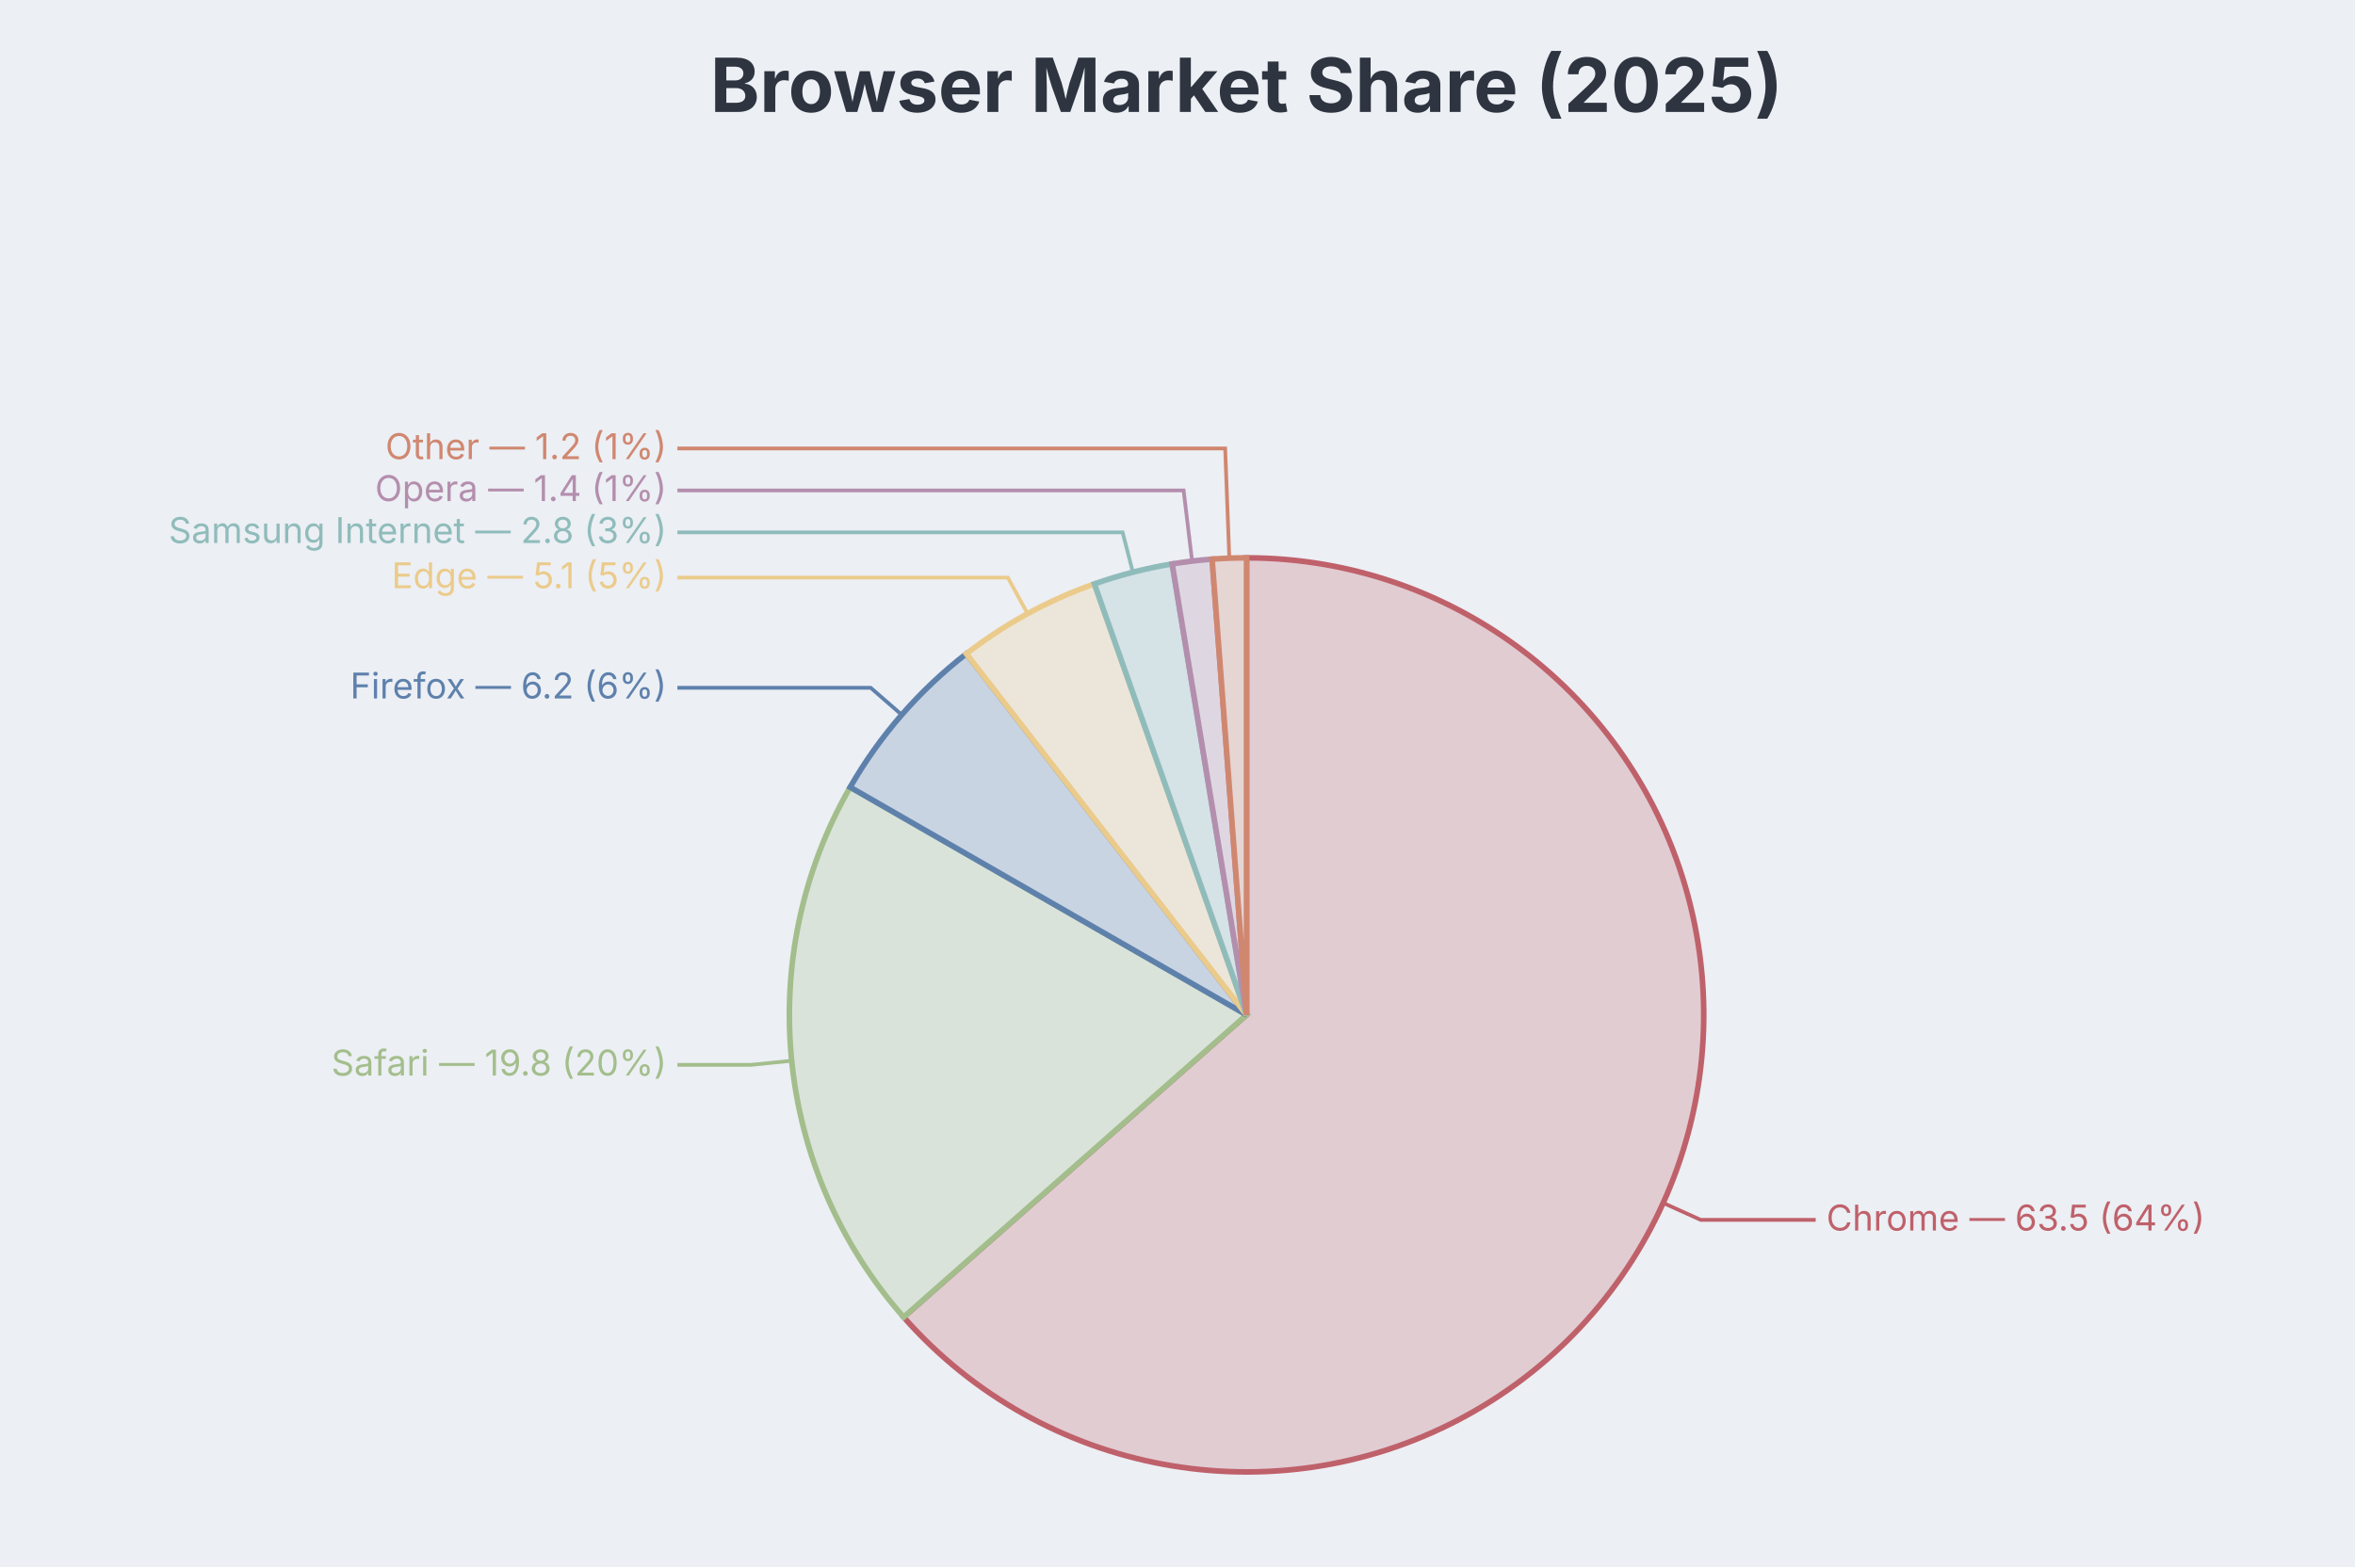
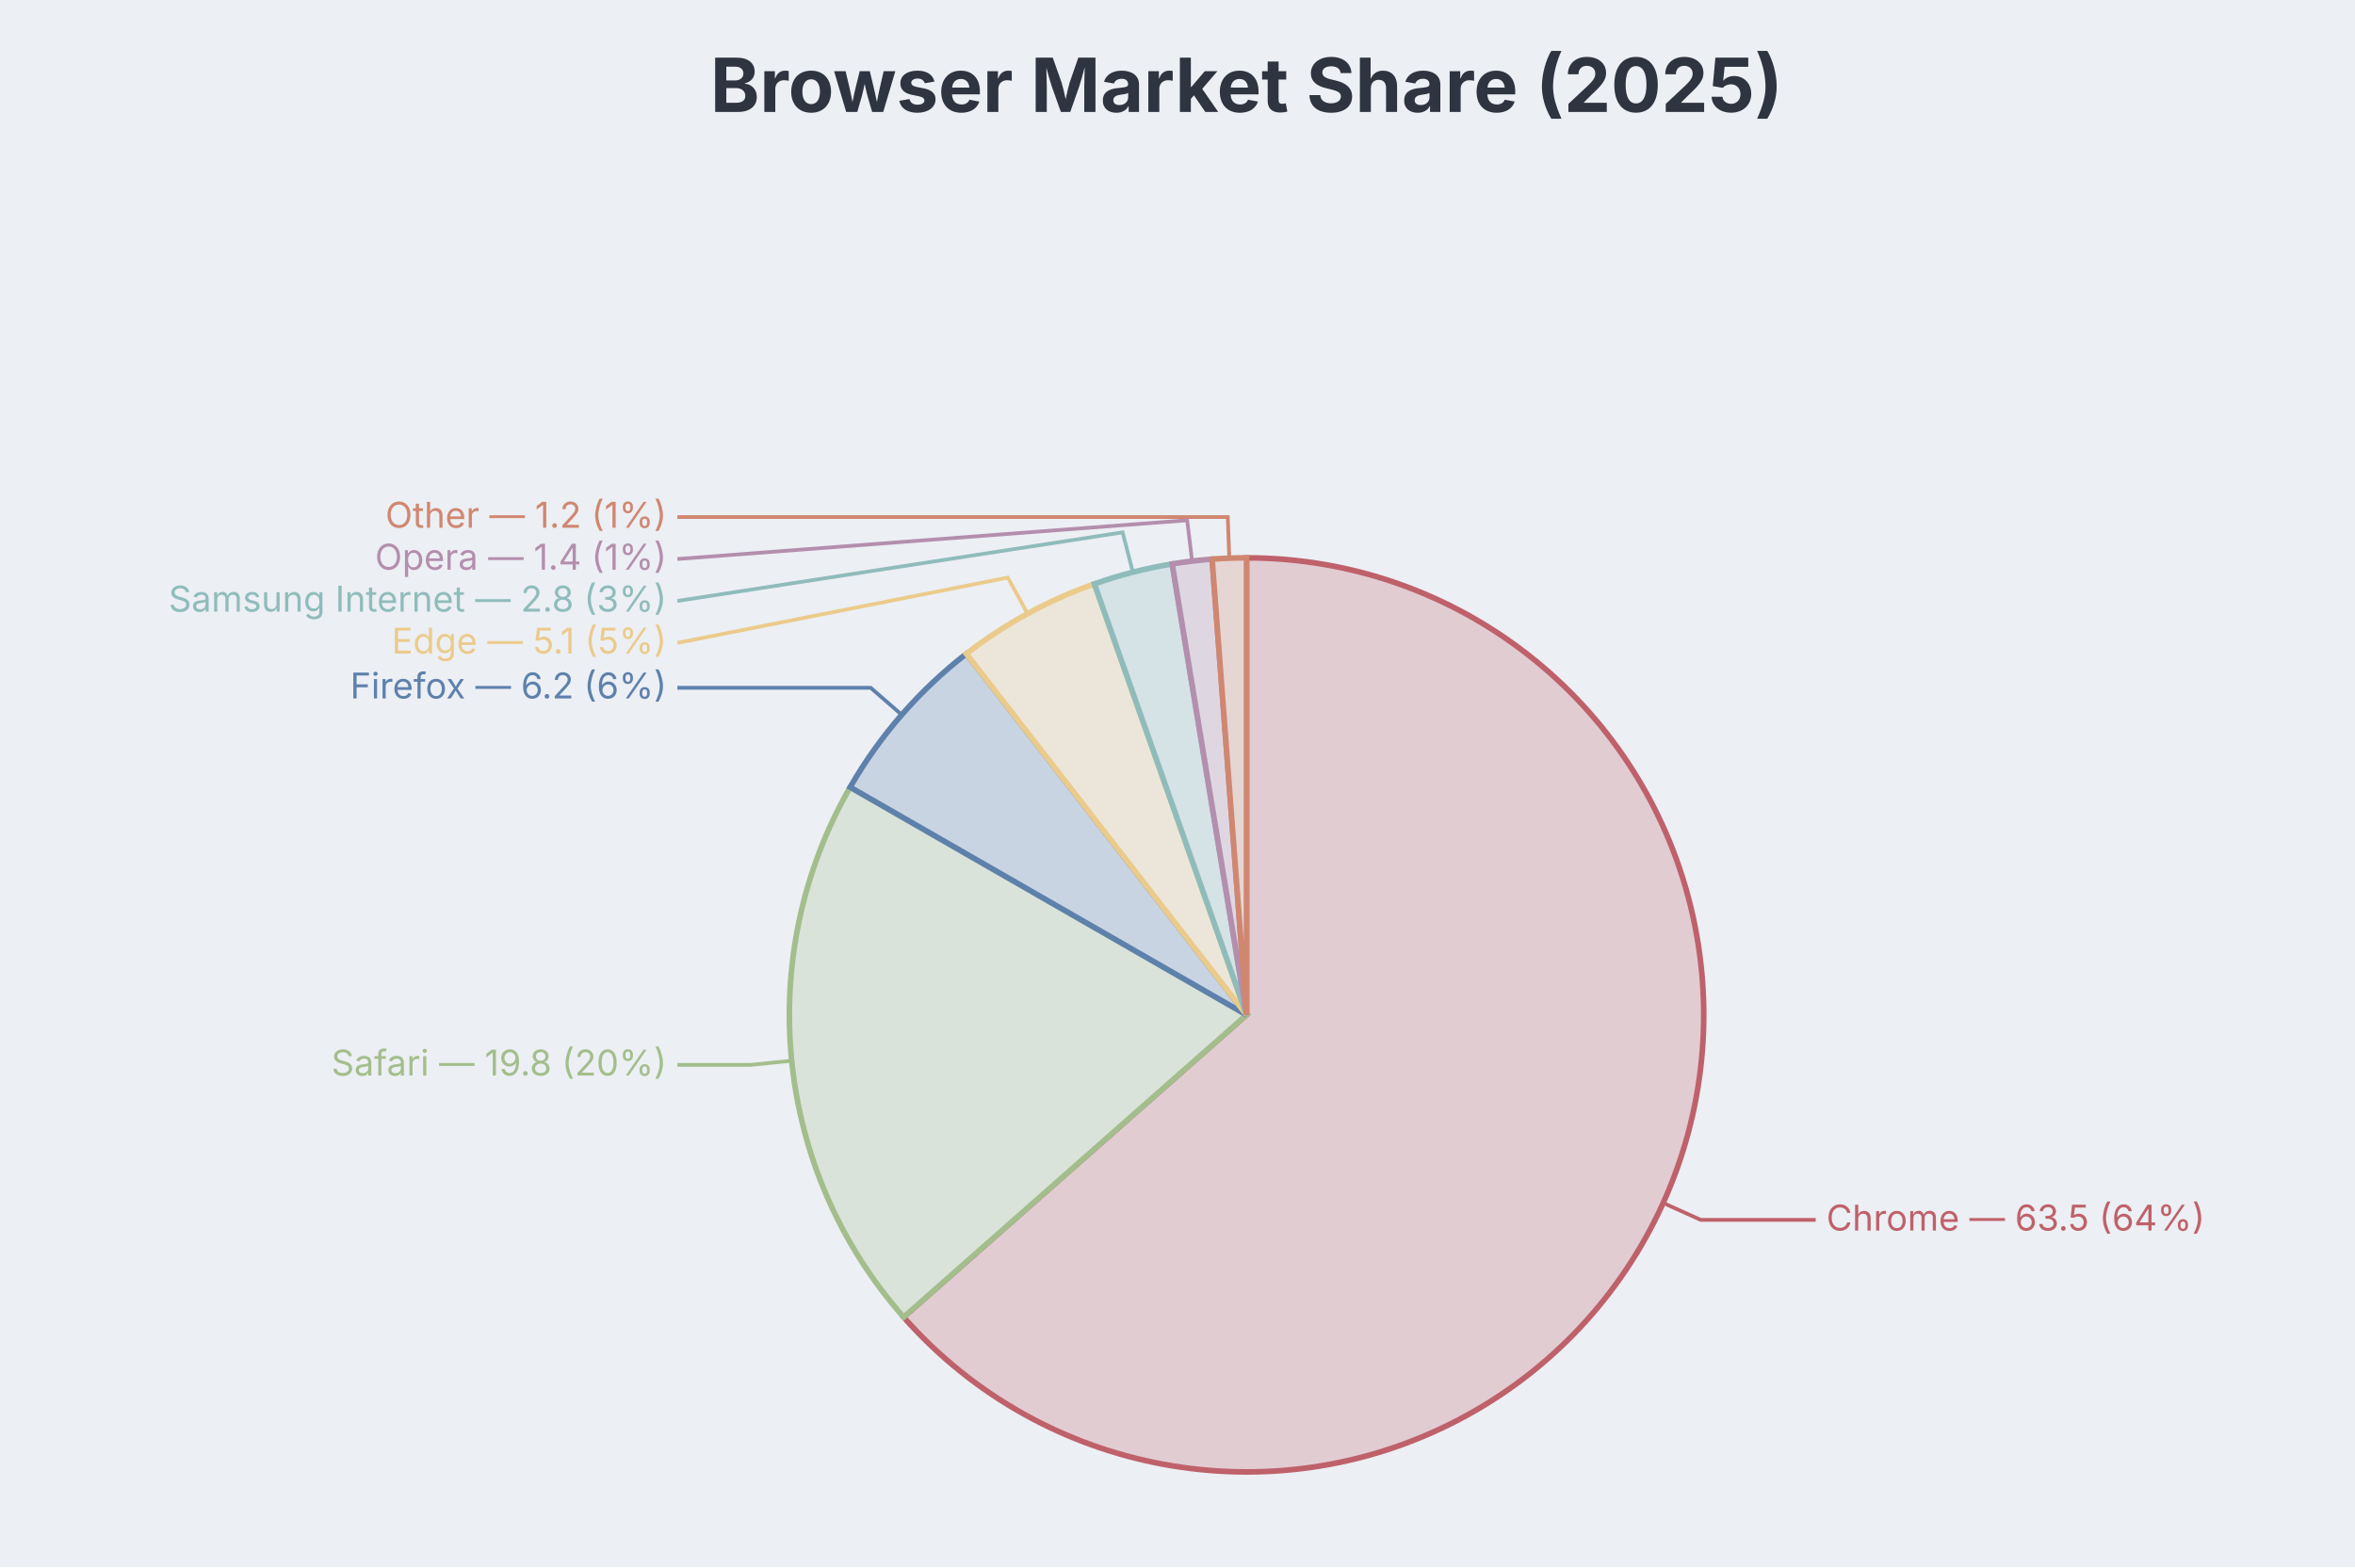
<svg xmlns="http://www.w3.org/2000/svg" aria-describedby="dgmo-desc-05bd39a2" role="img" aria-label="Browser Market Share (2025) — Pie diagram" width="631" height="420" viewBox="26 0 631 420" style="background: rgb(236, 239, 244); font-family: Inter, system-ui, Avenir, Helvetica, Arial, sans-serif;">
  <style>.dgmo-datum:hover{filter:saturate(1.4) brightness(1.06)}.dgmo-datum{transition:filter .12s ease, opacity .12s ease}@media (hover:hover){svg:has(.dgmo-datum[data-emph-key="Chrome"]:hover) .dgmo-datum:not([data-emph-key="Chrome"]){opacity:0.18}svg:has(.dgmo-datum[data-emph-key="Safari"]:hover) .dgmo-datum:not([data-emph-key="Safari"]){opacity:0.18}svg:has(.dgmo-datum[data-emph-key="Firefox"]:hover) .dgmo-datum:not([data-emph-key="Firefox"]){opacity:0.18}svg:has(.dgmo-datum[data-emph-key="Edge"]:hover) .dgmo-datum:not([data-emph-key="Edge"]){opacity:0.18}svg:has(.dgmo-datum[data-emph-key="Samsung Internet"]:hover) .dgmo-datum:not([data-emph-key="Samsung Internet"]){opacity:0.18}svg:has(.dgmo-datum[data-emph-key="Opera"]:hover) .dgmo-datum:not([data-emph-key="Opera"]){opacity:0.18}svg:has(.dgmo-datum[data-emph-key="Other"]:hover) .dgmo-datum:not([data-emph-key="Other"]){opacity:0.18}svg:has([data-legend-entry="chrome"]:hover) .dgmo-datum:not([data-emph-key="Chrome"]){opacity:0.18}svg:has(.dgmo-datum[data-emph-key="Chrome"]:hover):has([data-legend-entry="chrome"]) [data-legend-entry]:not([data-legend-entry="chrome"]){opacity:0.18}svg:has([data-legend-entry="safari"]:hover) .dgmo-datum:not([data-emph-key="Safari"]){opacity:0.18}svg:has(.dgmo-datum[data-emph-key="Safari"]:hover):has([data-legend-entry="safari"]) [data-legend-entry]:not([data-legend-entry="safari"]){opacity:0.18}svg:has([data-legend-entry="firefox"]:hover) .dgmo-datum:not([data-emph-key="Firefox"]){opacity:0.18}svg:has(.dgmo-datum[data-emph-key="Firefox"]:hover):has([data-legend-entry="firefox"]) [data-legend-entry]:not([data-legend-entry="firefox"]){opacity:0.18}svg:has([data-legend-entry="edge"]:hover) .dgmo-datum:not([data-emph-key="Edge"]){opacity:0.18}svg:has(.dgmo-datum[data-emph-key="Edge"]:hover):has([data-legend-entry="edge"]) [data-legend-entry]:not([data-legend-entry="edge"]){opacity:0.18}svg:has([data-legend-entry="samsung internet"]:hover) .dgmo-datum:not([data-emph-key="Samsung Internet"]){opacity:0.18}svg:has(.dgmo-datum[data-emph-key="Samsung Internet"]:hover):has([data-legend-entry="samsung internet"]) [data-legend-entry]:not([data-legend-entry="samsung internet"]){opacity:0.18}svg:has([data-legend-entry="opera"]:hover) .dgmo-datum:not([data-emph-key="Opera"]){opacity:0.18}svg:has(.dgmo-datum[data-emph-key="Opera"]:hover):has([data-legend-entry="opera"]) [data-legend-entry]:not([data-legend-entry="opera"]){opacity:0.18}svg:has([data-legend-entry="other"]:hover) .dgmo-datum:not([data-emph-key="Other"]){opacity:0.18}svg:has(.dgmo-datum[data-emph-key="Other"]:hover):has([data-legend-entry="other"]) [data-legend-entry]:not([data-legend-entry="other"]){opacity:0.18}}</style>
  <rect class="dgmo-canvas-bg" x="26" y="0" width="631" height="420" fill="#eceff4" />
  <text class="chart-title" x="360" y="30" text-anchor="middle" fill="#2e3440" font-size="20" font-weight="bold" style="cursor: default;" data-line-number="1">Browser Market Share (2025)</text>
  <g transform="translate(360,272)">
    <path d="M0,-122.491A122.491,122.491,0,1,1,-91.882,81.005L0,0Z" fill="#e1ccd2" stroke="#bf616a" stroke-width="1.5" class="dgmo-datum" data-line-number="3" data-emph-key="Chrome" data-name="Chrome" data-value="63.5 (64%)" data-color="#bf616a" />
    <path d="M-91.882,81.005A122.491,122.491,0,0,1,-106.209,-61.023L0,0Z" fill="#dae3da" stroke="#a3be8c" stroke-width="1.5" class="dgmo-datum" data-line-number="4" data-emph-key="Safari" data-name="Safari" data-value="19.8 (20%)" data-color="#a3be8c" />
    <path d="M-106.209,-61.023A122.491,122.491,0,0,1,-75.076,-96.787L0,0Z" fill="#c9d4e2" stroke="#5e81ac" stroke-width="1.5" class="dgmo-datum" data-line-number="5" data-emph-key="Firefox" data-name="Firefox" data-value="6.2 (6%)" data-color="#5e81ac" />
    <path d="M-75.076,-96.787A122.491,122.491,0,0,1,-40.768,-115.508L0,0Z" fill="#ece6da" stroke="#ebcb8b" stroke-width="1.5" class="dgmo-datum" data-line-number="6" data-emph-key="Edge" data-name="Edge" data-value="5.1 (5%)" data-color="#ebcb8b" />
    <path d="M-40.768,-115.508A122.491,122.491,0,0,1,-19.922,-120.86L0,0Z" fill="#d5e2e6" stroke="#8fbcbb" stroke-width="1.5" class="dgmo-datum" data-line-number="7" data-emph-key="Samsung Internet" data-name="Samsung Internet" data-value="2.8 (3%)" data-color="#8fbcbb" />
    <path d="M-19.922,-120.86A122.491,122.491,0,0,1,-9.227,-122.143L0,0Z" fill="#ded7e2" stroke="#b48ead" stroke-width="1.5" class="dgmo-datum" data-line-number="8" data-emph-key="Opera" data-name="Opera" data-value="1.4 (1%)" data-color="#b48ead" />
    <path d="M-9.227,-122.143A122.491,122.491,0,0,1,0,-122.491L0,0Z" fill="#e5d5d3" stroke="#d08770" stroke-width="1.5" class="dgmo-datum" data-line-number="9" data-emph-key="Other" data-name="Other" data-value="1.2 (1%)" data-color="#d08770" />
    <polyline points="111.639,50.407 121.687,54.944 152.502,54.944" fill="none" stroke="#bf616a" stroke-width="1" class="dgmo-datum" data-line-number="3" data-emph-key="Chrome" data-name="Chrome" data-value="63.5 (64%)" data-color="#bf616a" />
    <text x="155.36" y="57.802" text-anchor="start" fill="#bf616a" font-size="9.53" font-family="Inter, system-ui, Avenir, Helvetica, Arial, sans-serif" class="dgmo-datum" data-line-number="3" data-emph-key="Chrome" data-name="Chrome" data-value="63.5 (64%)" data-color="#bf616a">Chrome — 63.5 (64%)</text>
+     <polyline points="-4.617,-122.404 -5.032,-133.421 -152.502,-133.421" fill="none" stroke="#d08770" stroke-width="1" class="dgmo-datum" data-line-number="9" data-emph-key="Other" data-name="Other" data-value="1.2 (1%)" data-color="#d08770" />
+     <text x="-155.36" y="-130.563" text-anchor="end" fill="#d08770" font-size="9.53" font-family="Inter, system-ui, Avenir, Helvetica, Arial, sans-serif" class="dgmo-datum" data-line-number="9" data-emph-key="Other" data-name="Other" data-value="1.2 (1%)" data-color="#d08770">Other — 1.2 (1%)</text>
+     <polyline points="-14.588,-121.62 -15.901,-132.565 -152.502,-122.179" fill="none" stroke="#b48ead" stroke-width="1" class="dgmo-datum" data-line-number="8" data-emph-key="Opera" data-name="Opera" data-value="1.4 (1%)" data-color="#b48ead" />
+     <text x="-155.36" y="-119.321" text-anchor="end" fill="#b48ead" font-size="9.53" font-family="Inter, system-ui, Avenir, Helvetica, Arial, sans-serif" class="dgmo-datum" data-line-number="8" data-emph-key="Opera" data-name="Opera" data-value="1.4 (1%)" data-color="#b48ead">Opera — 1.4 (1%)</text>
+     <polyline points="-30.462,-118.643 -33.204,-129.321 -152.502,-110.937" fill="none" stroke="#8fbcbb" stroke-width="1" class="dgmo-datum" data-line-number="7" data-emph-key="Samsung Internet" data-name="Samsung Internet" data-value="2.8 (3%)" data-color="#8fbcbb" />
+     <text x="-155.36" y="-108.079" text-anchor="end" fill="#8fbcbb" font-size="9.53" font-family="Inter, system-ui, Avenir, Helvetica, Arial, sans-serif" class="dgmo-datum" data-line-number="7" data-emph-key="Samsung Internet" data-name="Samsung Internet" data-value="2.8 (3%)" data-color="#8fbcbb">Samsung Internet — 2.8 (3%)</text>
+     <polyline points="-58.673,-107.525 -63.954,-117.202 -152.502,-99.695" fill="none" stroke="#ebcb8b" stroke-width="1" class="dgmo-datum" data-line-number="6" data-emph-key="Edge" data-name="Edge" data-value="5.1 (5%)" data-color="#ebcb8b" />
+     <text x="-155.36" y="-96.837" text-anchor="end" fill="#ebcb8b" font-size="9.53" font-family="Inter, system-ui, Avenir, Helvetica, Arial, sans-serif" class="dgmo-datum" data-line-number="6" data-emph-key="Edge" data-name="Edge" data-value="5.1 (5%)" data-color="#ebcb8b">Edge — 5.1 (5%)</text>
+     <polyline points="-92.389,-80.426 -100.704,-87.664 -152.502,-87.664" fill="none" stroke="#5e81ac" stroke-width="1" class="dgmo-datum" data-line-number="5" data-emph-key="Firefox" data-name="Firefox" data-value="6.2 (6%)" data-color="#5e81ac" />
+     <text x="-155.36" y="-84.806" text-anchor="end" fill="#5e81ac" font-size="9.53" font-family="Inter, system-ui, Avenir, Helvetica, Arial, sans-serif" class="dgmo-datum" data-line-number="5" data-emph-key="Firefox" data-name="Firefox" data-value="6.2 (6%)" data-color="#5e81ac">Firefox — 6.2 (6%)</text>
    <polyline points="-121.873,12.293 -132.841,13.4 -152.502,13.4" fill="none" stroke="#a3be8c" stroke-width="1" class="dgmo-datum" data-line-number="4" data-emph-key="Safari" data-name="Safari" data-value="19.8 (20%)" data-color="#a3be8c" />
    <text x="-155.36" y="16.258" text-anchor="end" fill="#a3be8c" font-size="9.53" font-family="Inter, system-ui, Avenir, Helvetica, Arial, sans-serif" class="dgmo-datum" data-line-number="4" data-emph-key="Safari" data-name="Safari" data-value="19.8 (20%)" data-color="#a3be8c">Safari — 19.8 (20%)</text>
-     <polyline points="-92.389,-80.426 -100.704,-87.664 -152.502,-87.664" fill="none" stroke="#5e81ac" stroke-width="1" class="dgmo-datum" data-line-number="5" data-emph-key="Firefox" data-name="Firefox" data-value="6.2 (6%)" data-color="#5e81ac" />
-     <text x="-155.36" y="-84.806" text-anchor="end" fill="#5e81ac" font-size="9.53" font-family="Inter, system-ui, Avenir, Helvetica, Arial, sans-serif" class="dgmo-datum" data-line-number="5" data-emph-key="Firefox" data-name="Firefox" data-value="6.2 (6%)" data-color="#5e81ac">Firefox — 6.2 (6%)</text>
-     <polyline points="-58.673,-107.525 -63.954,-117.202 -152.502,-117.202" fill="none" stroke="#ebcb8b" stroke-width="1" class="dgmo-datum" data-line-number="6" data-emph-key="Edge" data-name="Edge" data-value="5.1 (5%)" data-color="#ebcb8b" />
-     <text x="-155.36" y="-114.344" text-anchor="end" fill="#ebcb8b" font-size="9.53" font-family="Inter, system-ui, Avenir, Helvetica, Arial, sans-serif" class="dgmo-datum" data-line-number="6" data-emph-key="Edge" data-name="Edge" data-value="5.1 (5%)" data-color="#ebcb8b">Edge — 5.1 (5%)</text>
-     <polyline points="-30.462,-118.643 -33.204,-129.321 -152.502,-129.321" fill="none" stroke="#8fbcbb" stroke-width="1" class="dgmo-datum" data-line-number="7" data-emph-key="Samsung Internet" data-name="Samsung Internet" data-value="2.8 (3%)" data-color="#8fbcbb" />
-     <text x="-155.36" y="-126.463" text-anchor="end" fill="#8fbcbb" font-size="9.53" font-family="Inter, system-ui, Avenir, Helvetica, Arial, sans-serif" class="dgmo-datum" data-line-number="7" data-emph-key="Samsung Internet" data-name="Samsung Internet" data-value="2.8 (3%)" data-color="#8fbcbb">Samsung Internet — 2.8 (3%)</text>
-     <polyline points="-14.588,-121.62 -16.861,-140.563 -152.502,-140.563" fill="none" stroke="#b48ead" stroke-width="1" class="dgmo-datum" data-line-number="8" data-emph-key="Opera" data-name="Opera" data-value="1.4 (1%)" data-color="#b48ead" />
-     <text x="-155.36" y="-137.705" text-anchor="end" fill="#b48ead" font-size="9.53" font-family="Inter, system-ui, Avenir, Helvetica, Arial, sans-serif" class="dgmo-datum" data-line-number="8" data-emph-key="Opera" data-name="Opera" data-value="1.4 (1%)" data-color="#b48ead">Opera — 1.4 (1%)</text>
-     <polyline points="-4.617,-122.404 -5.726,-151.805 -152.502,-151.805" fill="none" stroke="#d08770" stroke-width="1" class="dgmo-datum" data-line-number="9" data-emph-key="Other" data-name="Other" data-value="1.2 (1%)" data-color="#d08770" />
-     <text x="-155.36" y="-148.947" text-anchor="end" fill="#d08770" font-size="9.53" font-family="Inter, system-ui, Avenir, Helvetica, Arial, sans-serif" class="dgmo-datum" data-line-number="9" data-emph-key="Other" data-name="Other" data-value="1.2 (1%)" data-color="#d08770">Other — 1.2 (1%)</text>
  </g>
</svg>
